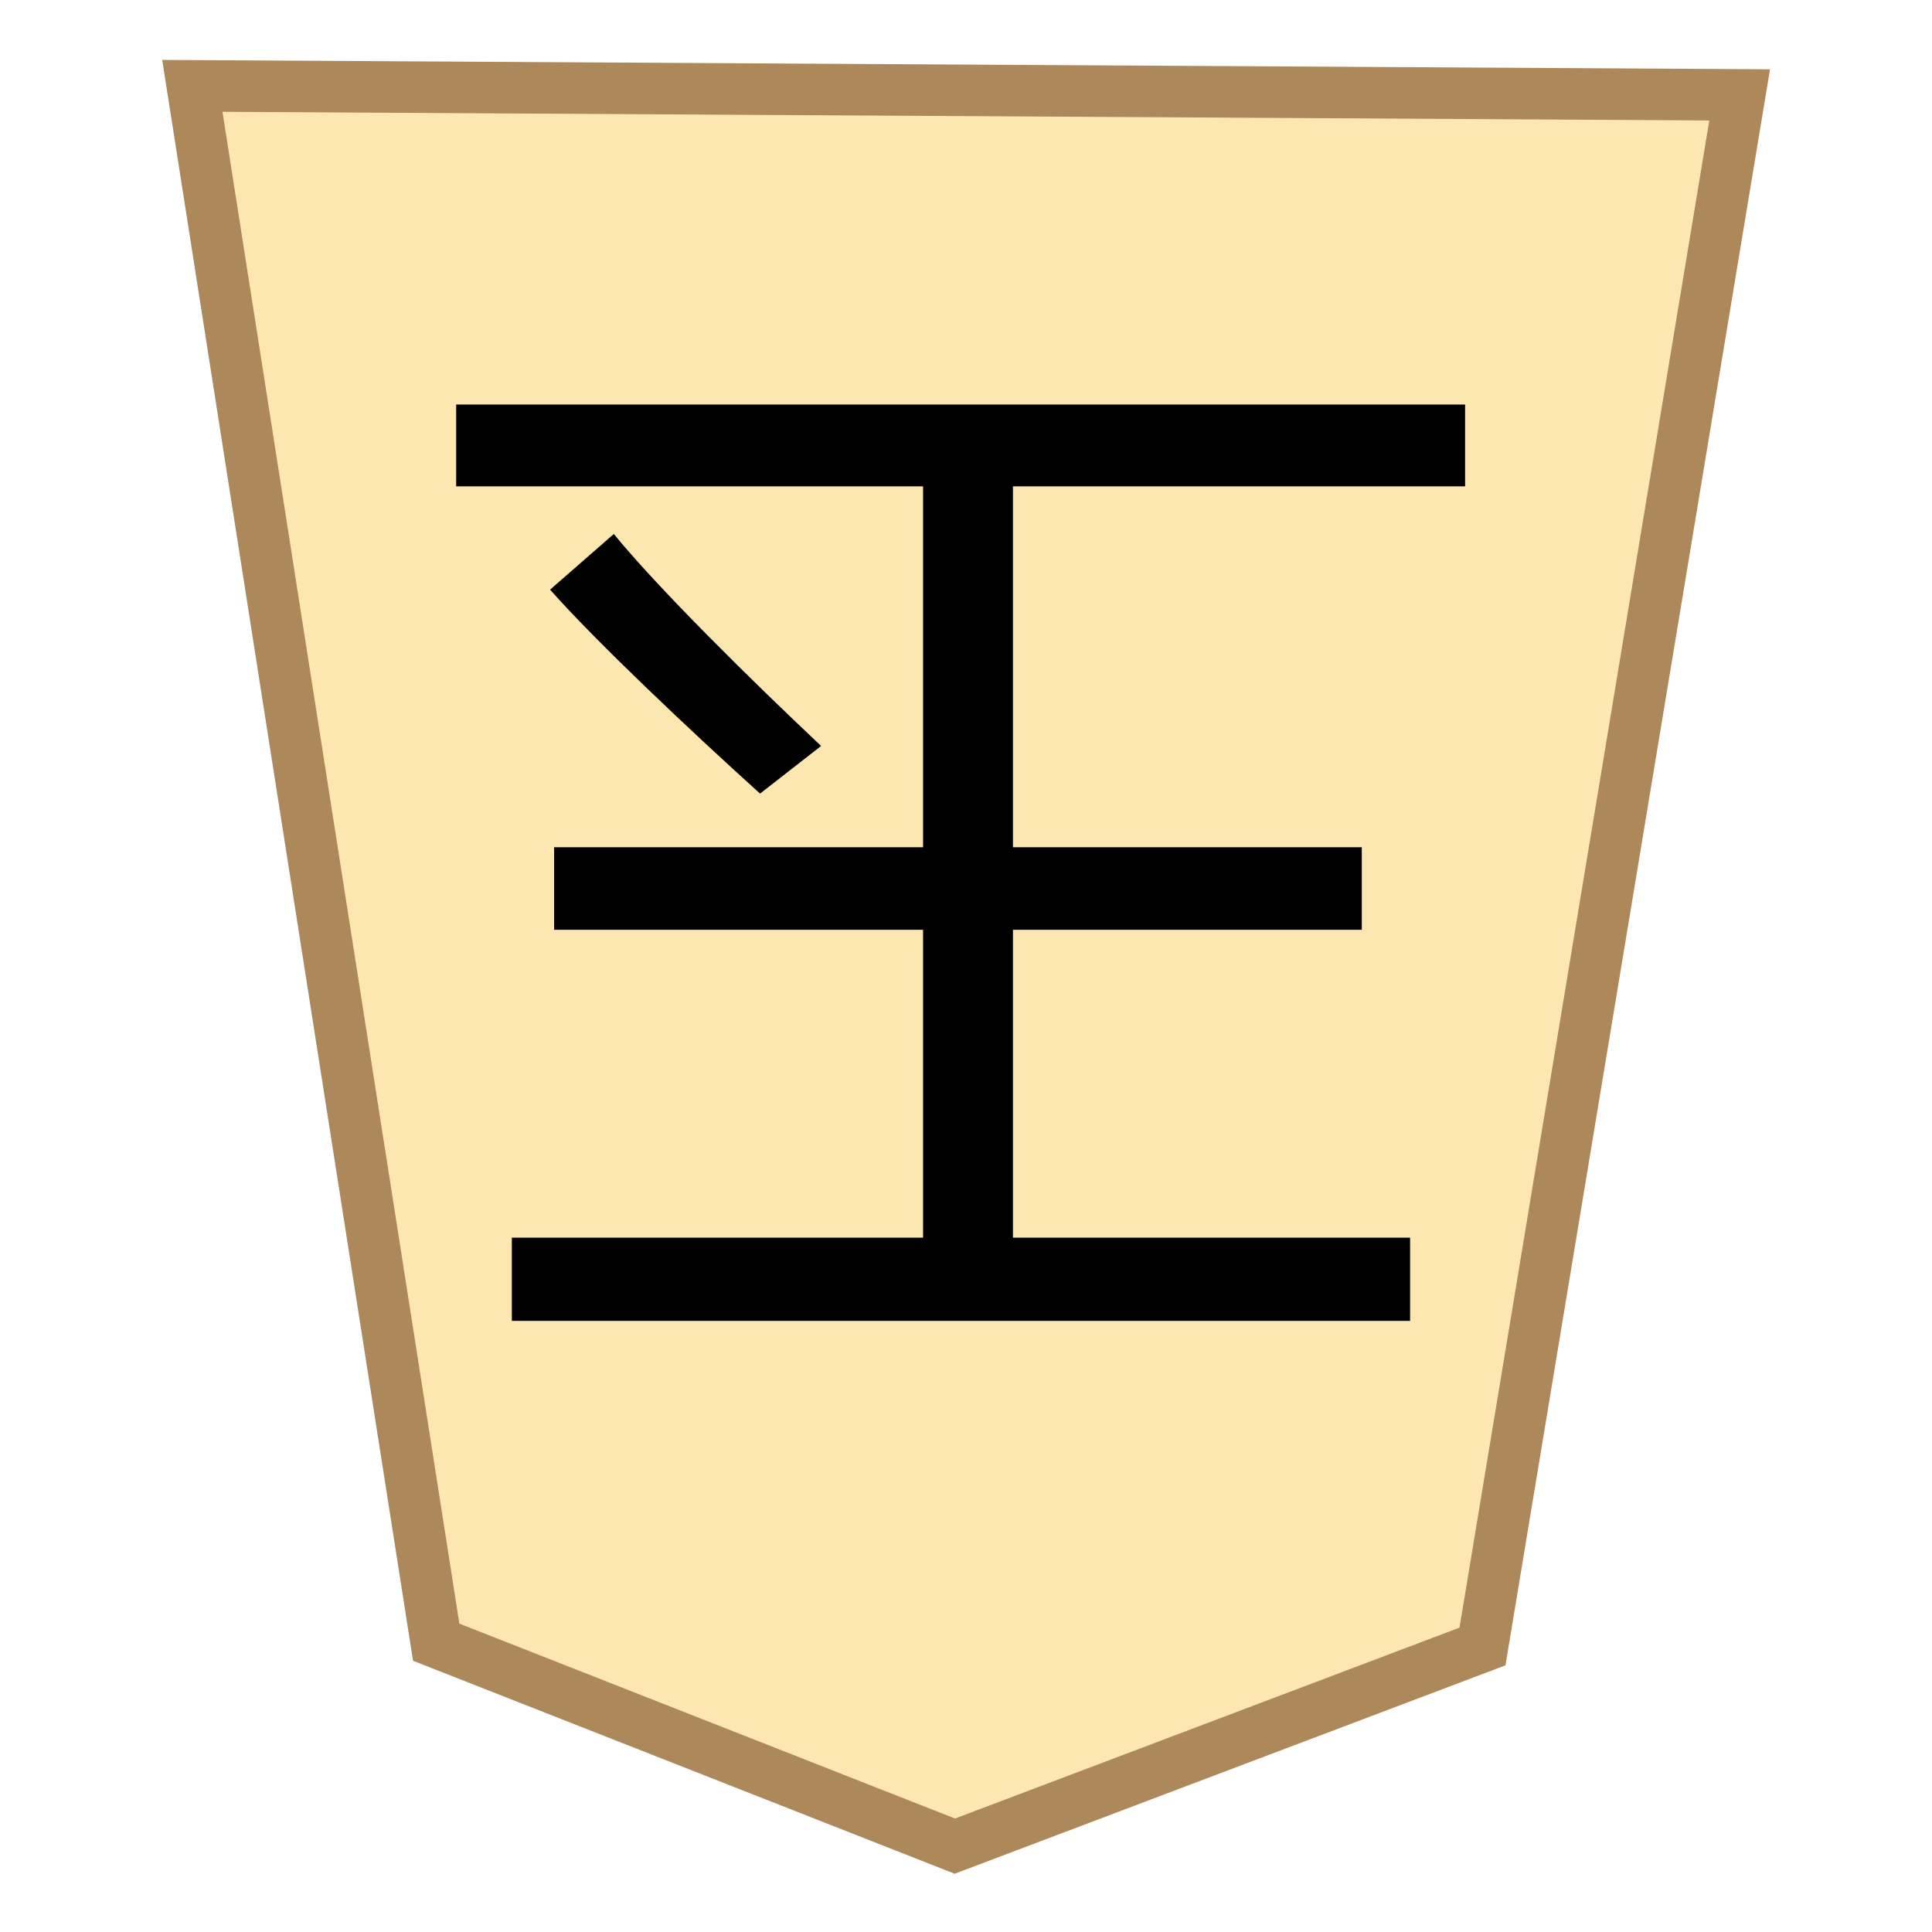
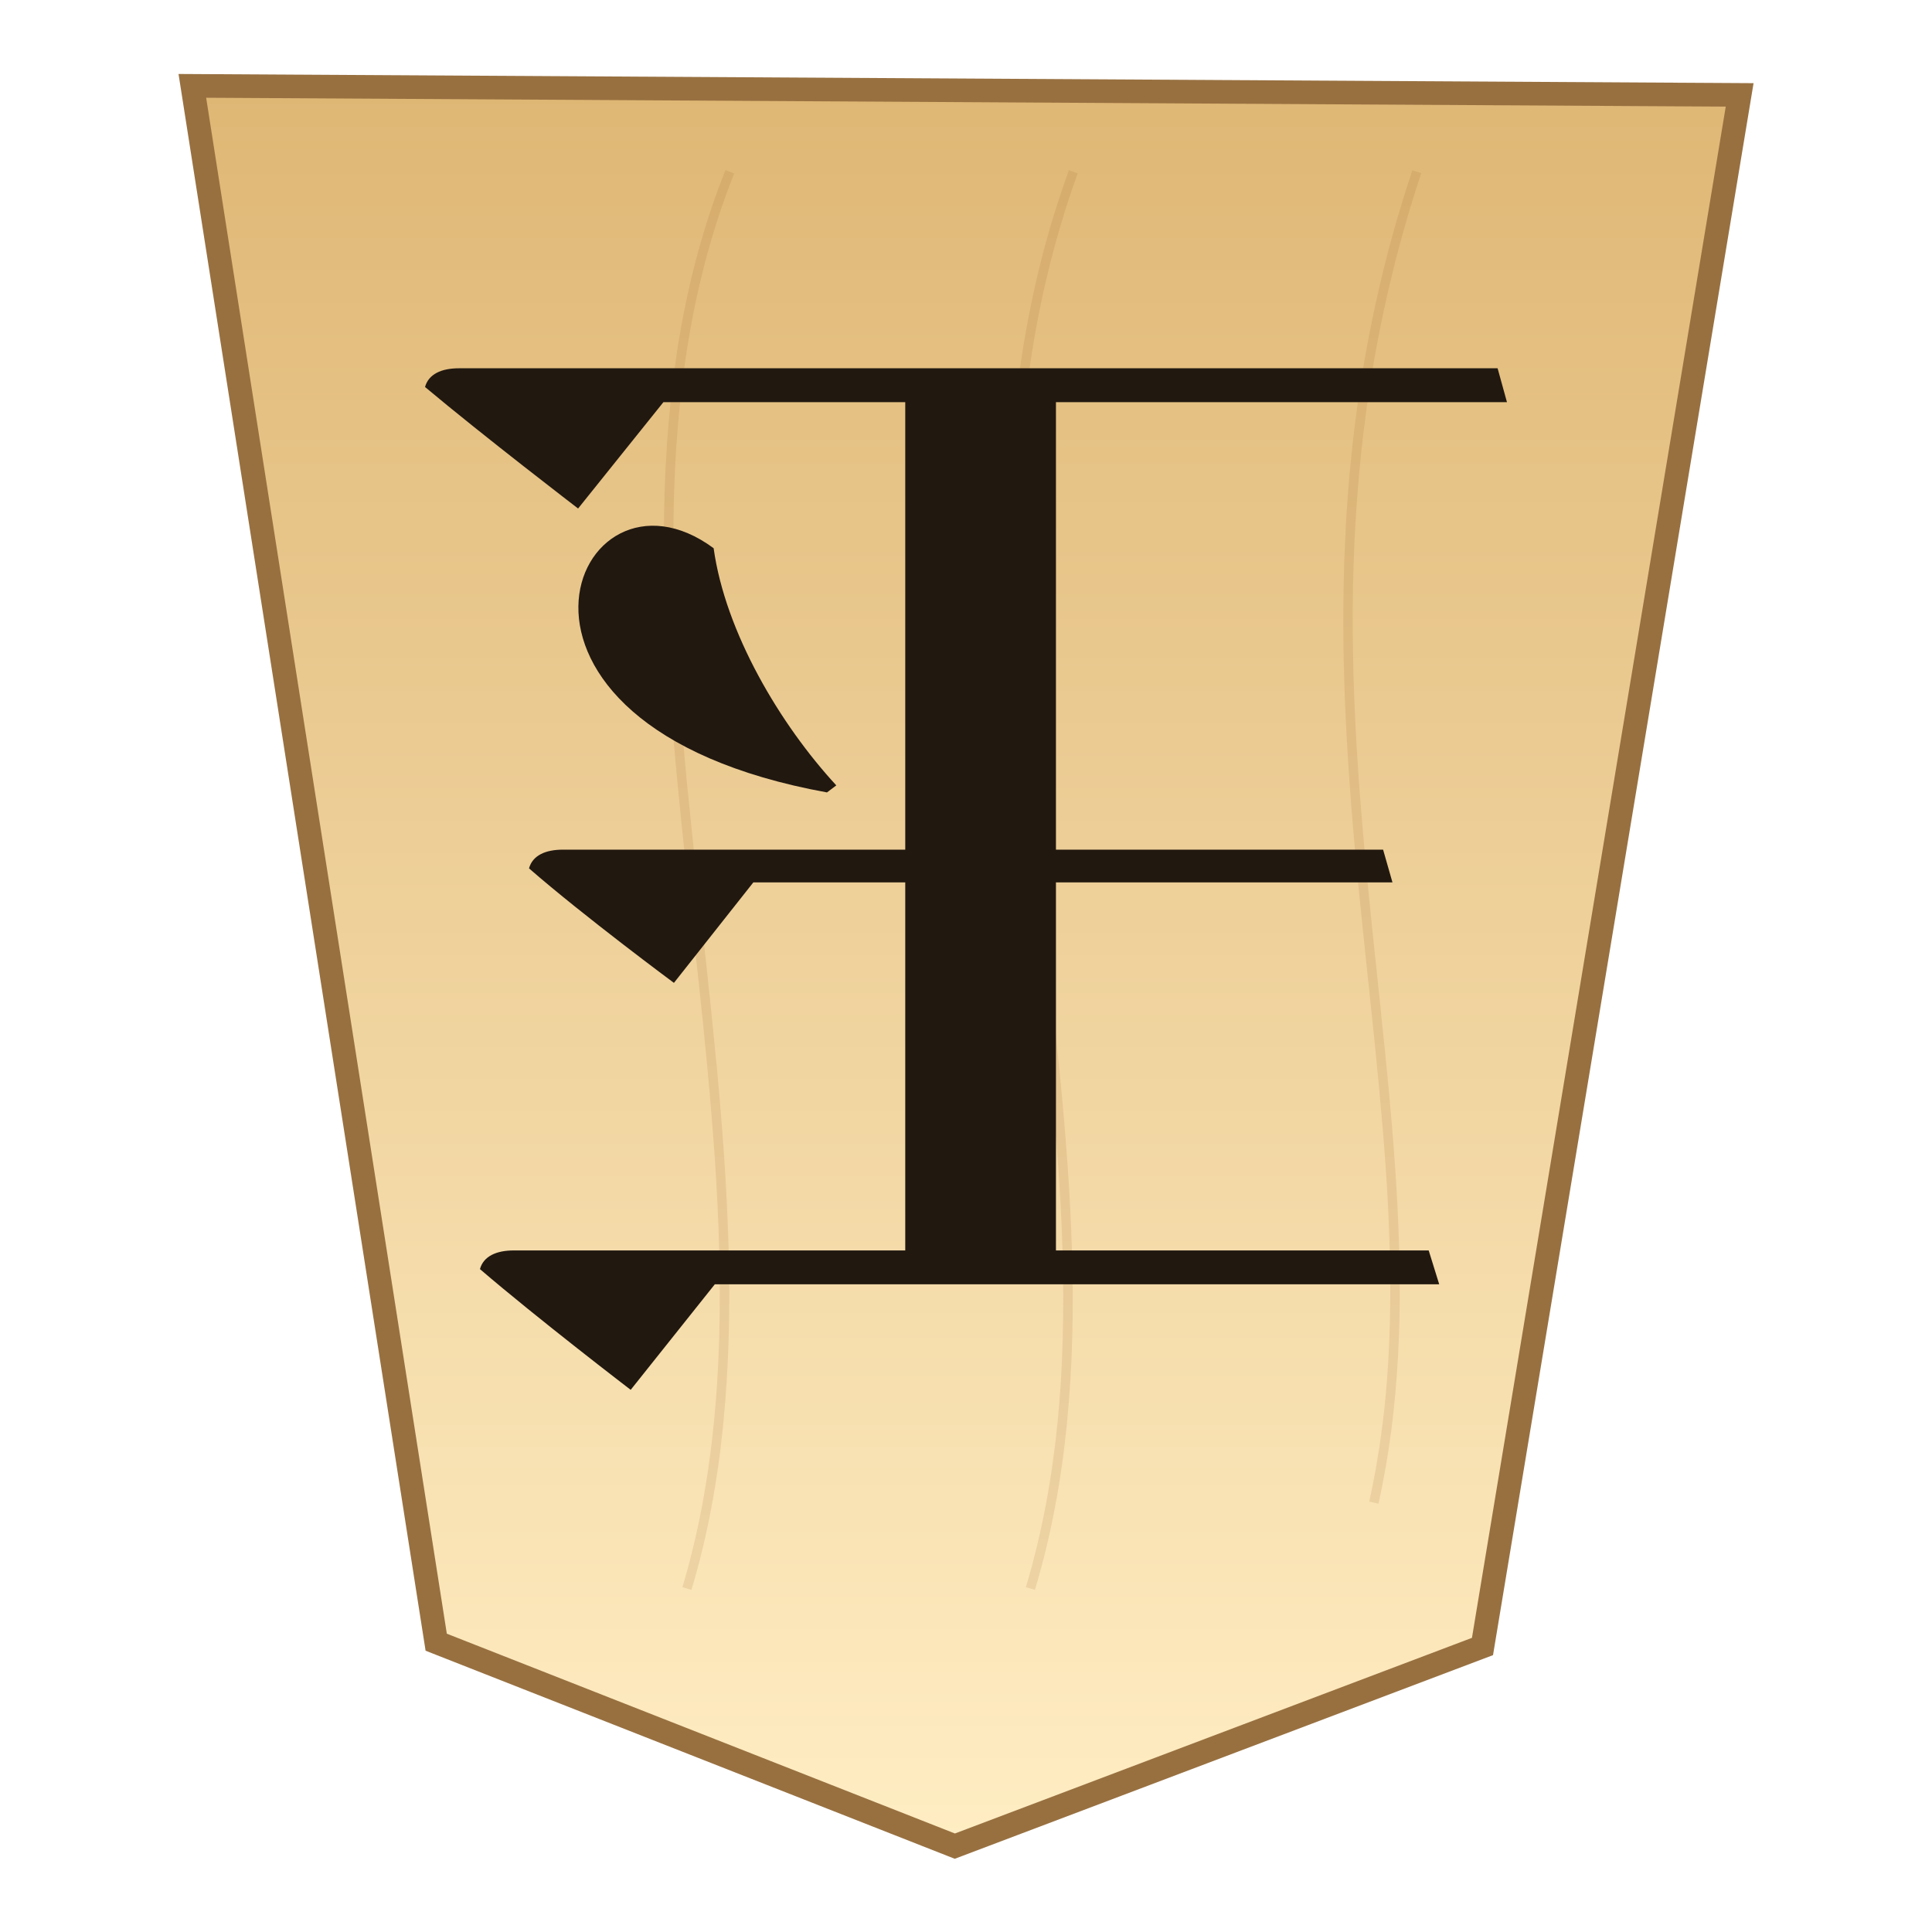
- <svg xmlns="http://www.w3.org/2000/svg" version="1.1" width="45" height="45" id="svg14">
-   <defs id="defs18" />
+ <svg xmlns="http://www.w3.org/2000/svg" width="45" height="45" viewBox="0 0 45 45">
+   <defs>
+     <linearGradient id="surface" x1="0%" y1="0%" x2="0%" y2="100%">
+       <stop offset="0%" stop-color="#ffedc3" />
+       <stop offset="100%" stop-color="#dfb775" />
+     </linearGradient>
+   </defs>
  <g transform="rotate(180,22.5,22.5)">
-     <polygon points="10.47,6.65 4.48,42.79 40.52,43.00 34.84,6.75 22.76,2.00" fill="#FCE7B1" stroke="#AD885A" stroke-width="1.2" />
-     <text x="22.61" y="34.53" text-anchor="middle" font-size="26.19" fill="black" font-family="serif">玉</text>
+     <polygon points="10.47,6.65 4.48,42.79 40.52,43.00 34.84,6.75 22.76,2.00" fill="url(#surface)" stroke="#987040" stroke-width="0.55" />
+     <path d="M13 10C11 19 16 29 12 41M21 8C18 18 24 30 20 41M29 8C26 18 32 31 28 41" fill="none" stroke="#996126" stroke-opacity="0.14" stroke-width="0.22" />
+     <path fill="#211810" fill-rule="nonzero" d="M25.738 26.543L25.521 26.707C26.827 28.122 28.106 30.272 28.378 32.231C31.617 34.626 34.420 28.122 25.738 26.543M11.478 15.086L11.723 15.875L20.405 15.875L20.405 24.448L12.567 24.448L12.785 25.210L20.405 25.210L20.405 35.633L9.900 35.633L10.118 36.422L34.311 36.422C34.719 36.422 35.018 36.286 35.100 35.986C33.739 34.844 31.535 33.156 31.535 33.156L29.548 35.633L23.915 35.633L23.915 25.210L31.889 25.210C32.297 25.210 32.596 25.074 32.678 24.774C31.399 23.659 29.303 22.107 29.303 22.107L27.453 24.448L23.915 24.448L23.915 15.875L33.032 15.875C33.440 15.875 33.739 15.739 33.821 15.440C32.487 14.294 30.310 12.628 30.310 12.628L28.351 15.086L11.478 15.086" />
  </g>
</svg>
